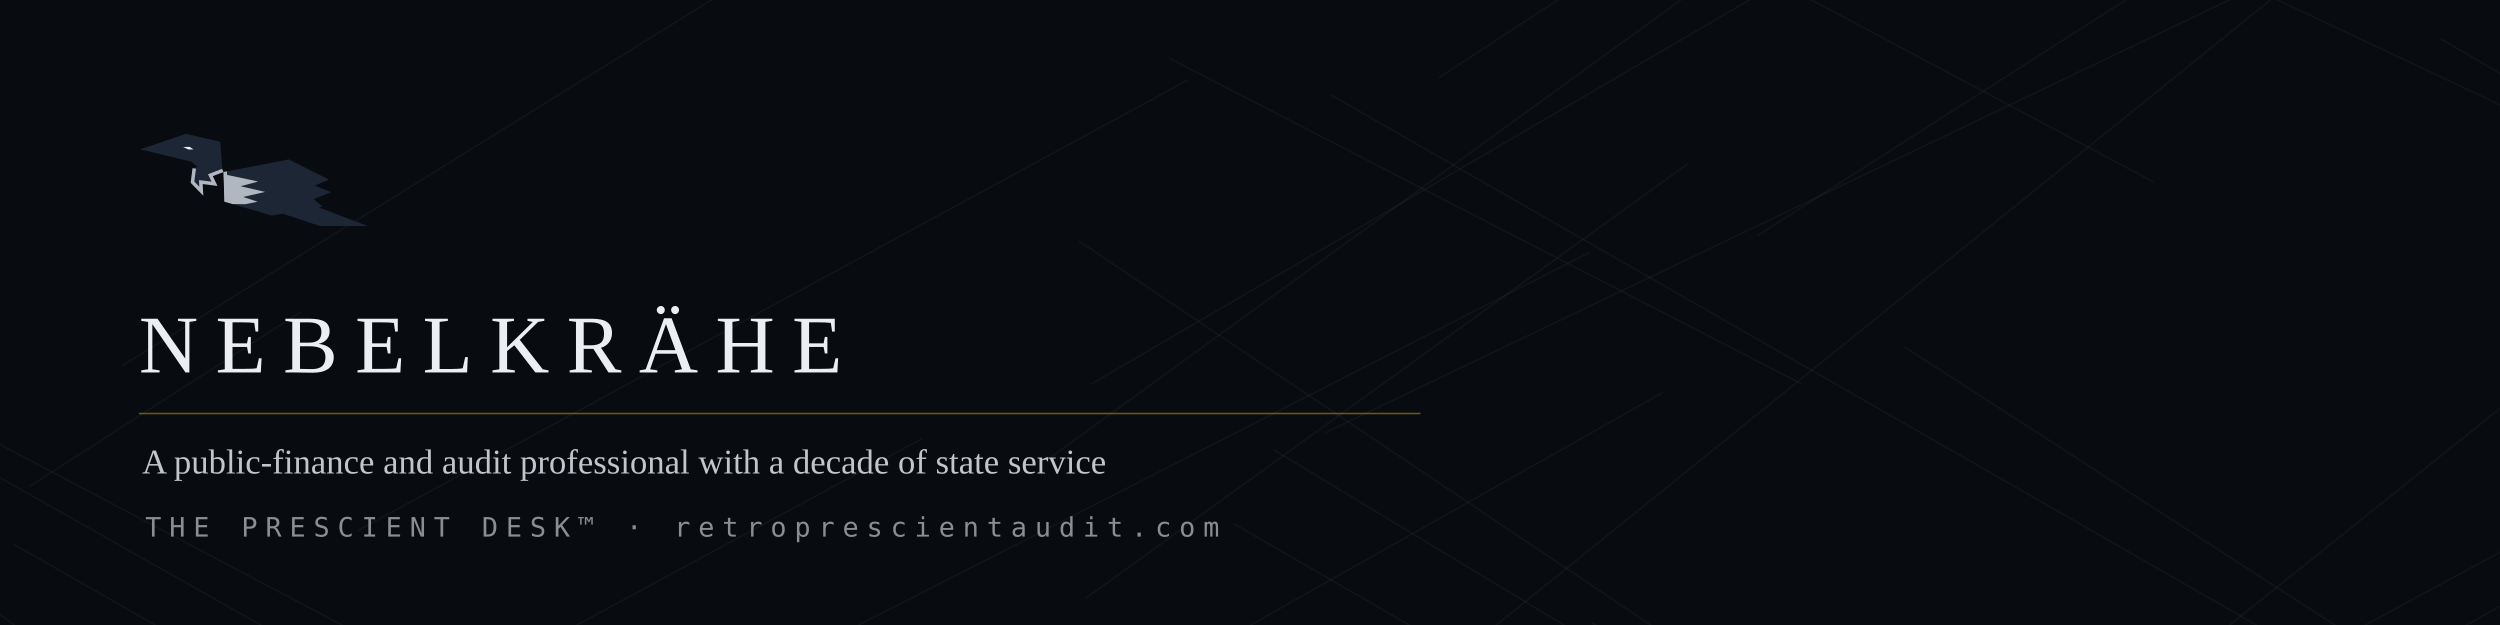
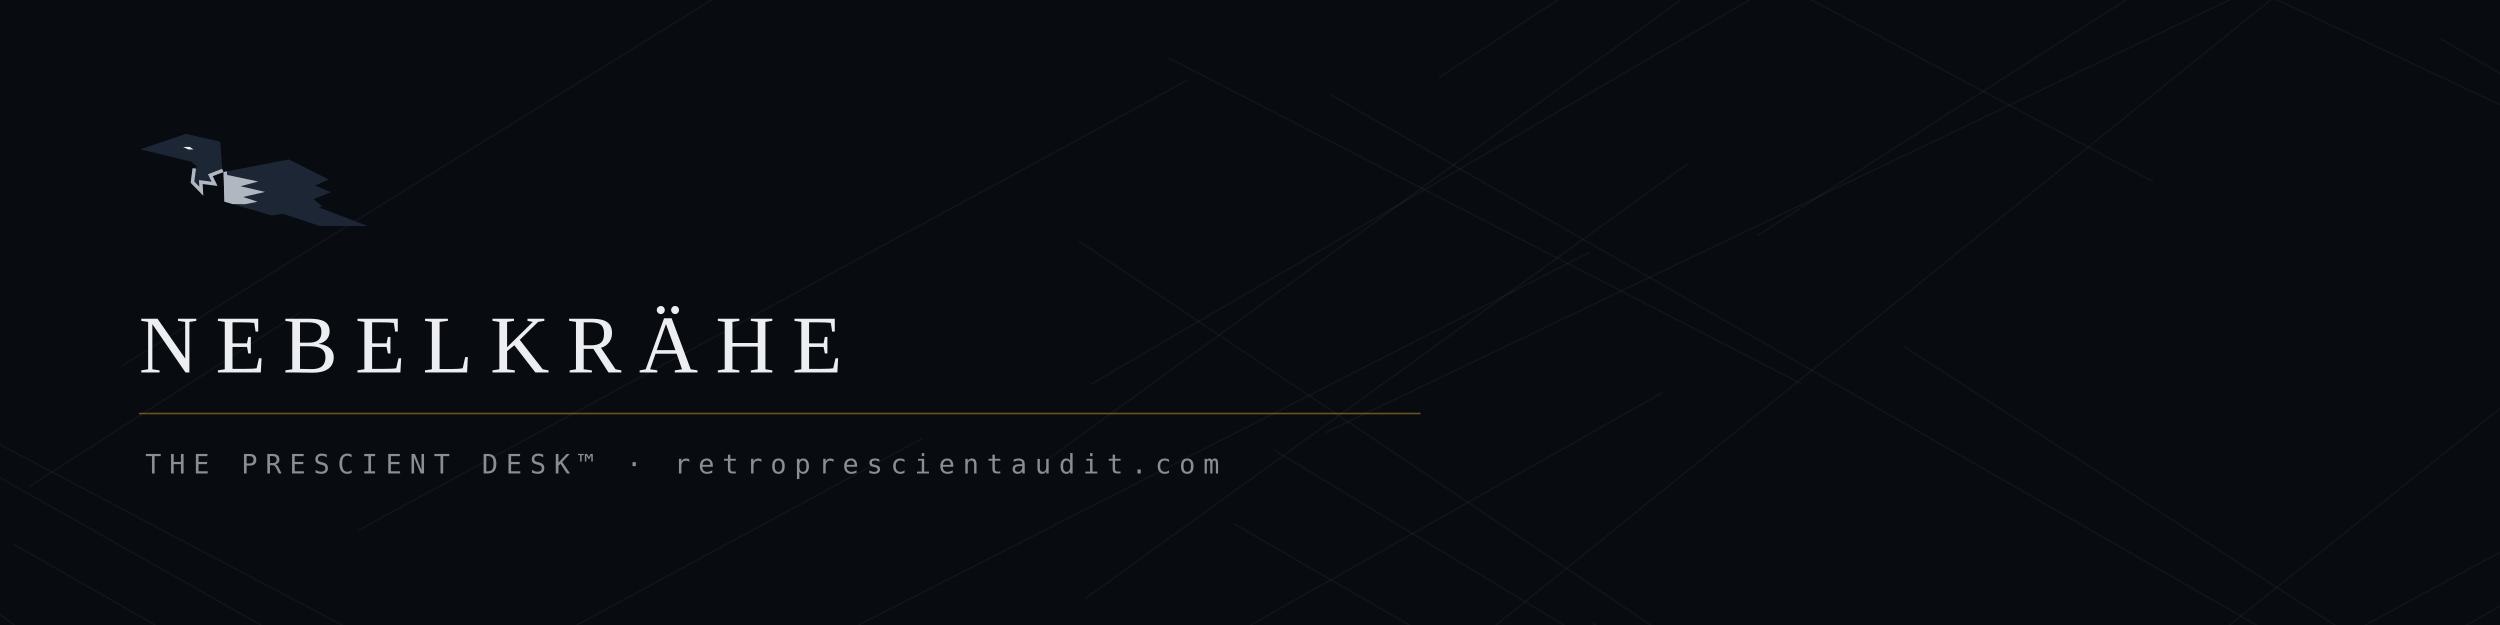
<svg xmlns="http://www.w3.org/2000/svg" viewBox="0 0 1584 396" width="1584" height="396">
  <rect width="1584" height="396" fill="#080B0F" />
  <g stroke="#b9c6d4" stroke-opacity="0.055" stroke-width=".9" stroke-linecap="square">
    <line x1="1545" y1="406" x2="2151" y2="65" />
    <line x1="1720" y1="170" x2="2121" y2="456" />
    <line x1="1009" y1="395" x2="1235" y2="502" />
    <line x1="741" y1="37" x2="1141" y2="243" />
    <line x1="347" y1="406" x2="584" y2="278" />
    <line x1="9" y1="345" x2="312" y2="518" />
    <line x1="19" y1="308" x2="190" y2="198" />
    <line x1="875" y1="455" x2="1441" y2="-2" />
    <line x1="-115" y1="221" x2="537" y2="565" />
    <line x1="1207" y1="220" x2="1631" y2="494" />
    <line x1="227" y1="336" x2="752" y2="51" />
    <line x1="1404" y1="403" x2="1776" y2="105" />
    <line x1="77" y1="232" x2="549" y2="-61" />
    <line x1="692" y1="243" x2="1129" y2="-12" />
    <line x1="807" y1="285" x2="1355" y2="616" />
    <line x1="1547" y1="25" x2="2268" y2="443" />
    <line x1="-102" y1="439" x2="418" y2="718" />
    <line x1="1482" y1="405" x2="1682" y2="297" />
    <line x1="1318" y1="-59" x2="1617" y2="82" />
    <line x1="684" y1="153" x2="1430" y2="654" />
    <line x1="688" y1="379" x2="1069" y2="104" />
    <line x1="840" y1="274" x2="1638" y2="-108" />
    <line x1="-18" y1="376" x2="403" y2="689" />
    <line x1="912" y1="49" x2="1533" y2="-357" />
    <line x1="1634" y1="77" x2="1863" y2="214" />
    <line x1="1097" y1="-27" x2="1364" y2="115" />
    <line x1="843" y1="60" x2="1599" y2="493" />
    <line x1="741" y1="425" x2="1053" y2="249" />
    <line x1="664" y1="291" x2="1233" y2="-122" />
    <line x1="1114" y1="149" x2="1700" y2="-226" />
    <line x1="782" y1="332" x2="1459" y2="723" />
    <line x1="544" y1="396" x2="1007" y2="160" />
    <line x1="1653" y1="16" x2="2045" y2="-210" />
    <line x1="-26" y1="288" x2="413" y2="536" />
  </g>
  <g transform="translate(88,84) scale(0.2)">
    <defs>
      <clipPath id="cli">
        <path d="M149 4 L258 29 L264 116 L268 125 L475 85 L602 149 L557 168 L609 189 L553 211 L582 234 L570 237 L725 296 L573 296 L456 257 L421 263 L271 219 L268 125 L234 138 L249 169 L202 163 L204 200 L164 159 L170 113 L186 109 L165 92 L4 53 Z" />
      </clipPath>
    </defs>
    <path d="M149 4 L258 29 L264 116 L268 125 L475 85 L602 149 L557 168 L609 189 L553 211 L582 234 L570 237 L725 296 L573 296 L456 257 L421 263 L271 219 L268 125 L234 138 L249 169 L202 163 L204 200 L164 159 L170 113 L186 109 L165 92 L4 53 Z" fill="#1c2635" />
    <g clip-path="url(#cli)">
      <path d="M269 132 L378 155 L322 170 L400 188 L330 204 L376 219 L336 227 L272 226 Z" fill="#b0b7c0" />
      <path d="M271 219 L268 125 L234 138 L249 169 L202 163 L204 200 L164 159 L170 113" fill="none" stroke="#b0b7c0" stroke-width="22" stroke-linejoin="miter" />
    </g>
    <path d="M139.9 45.7 L160.5 45.3 L173.1 53.3 L156.6 53.5 Z" fill="#eef1f5" />
  </g>
  <text x="88" y="236" font-family="'Cinzel','Trajan Pro',Georgia,'Times New Roman',serif" font-size="52" letter-spacing="11.0" fill="#eceef1" fill-opacity="1.0" text-anchor="start">NEBELKRÄHE</text>
  <line x1="88" y1="262" x2="900" y2="262" stroke="#c9a227" stroke-opacity="0.5" />
-   <text x="90" y="300" font-family="'Cinzel','Trajan Pro',Georgia,'Times New Roman',serif" font-size="22" letter-spacing="0.0" fill="#c2c6cb" fill-opacity="1.0" text-anchor="start">A public-finance and audit professional with a decade of state service</text>
-   <text x="92" y="340" font-family="ui-monospace,Menlo,Consolas,monospace" font-size="17" letter-spacing="5.0" fill="#8b8d92" fill-opacity="1.0" text-anchor="start">THE PRESCIENT DESK™   ·   retroprescientaudit.com</text>
+   <text x="92" y="300" font-family="ui-monospace,Menlo,Consolas,monospace" font-size="17" letter-spacing="5.0" fill="#8b8d92" fill-opacity="1.0" text-anchor="start">THE PRESCIENT DESK™   ·   retroprescientaudit.com</text>
</svg>
